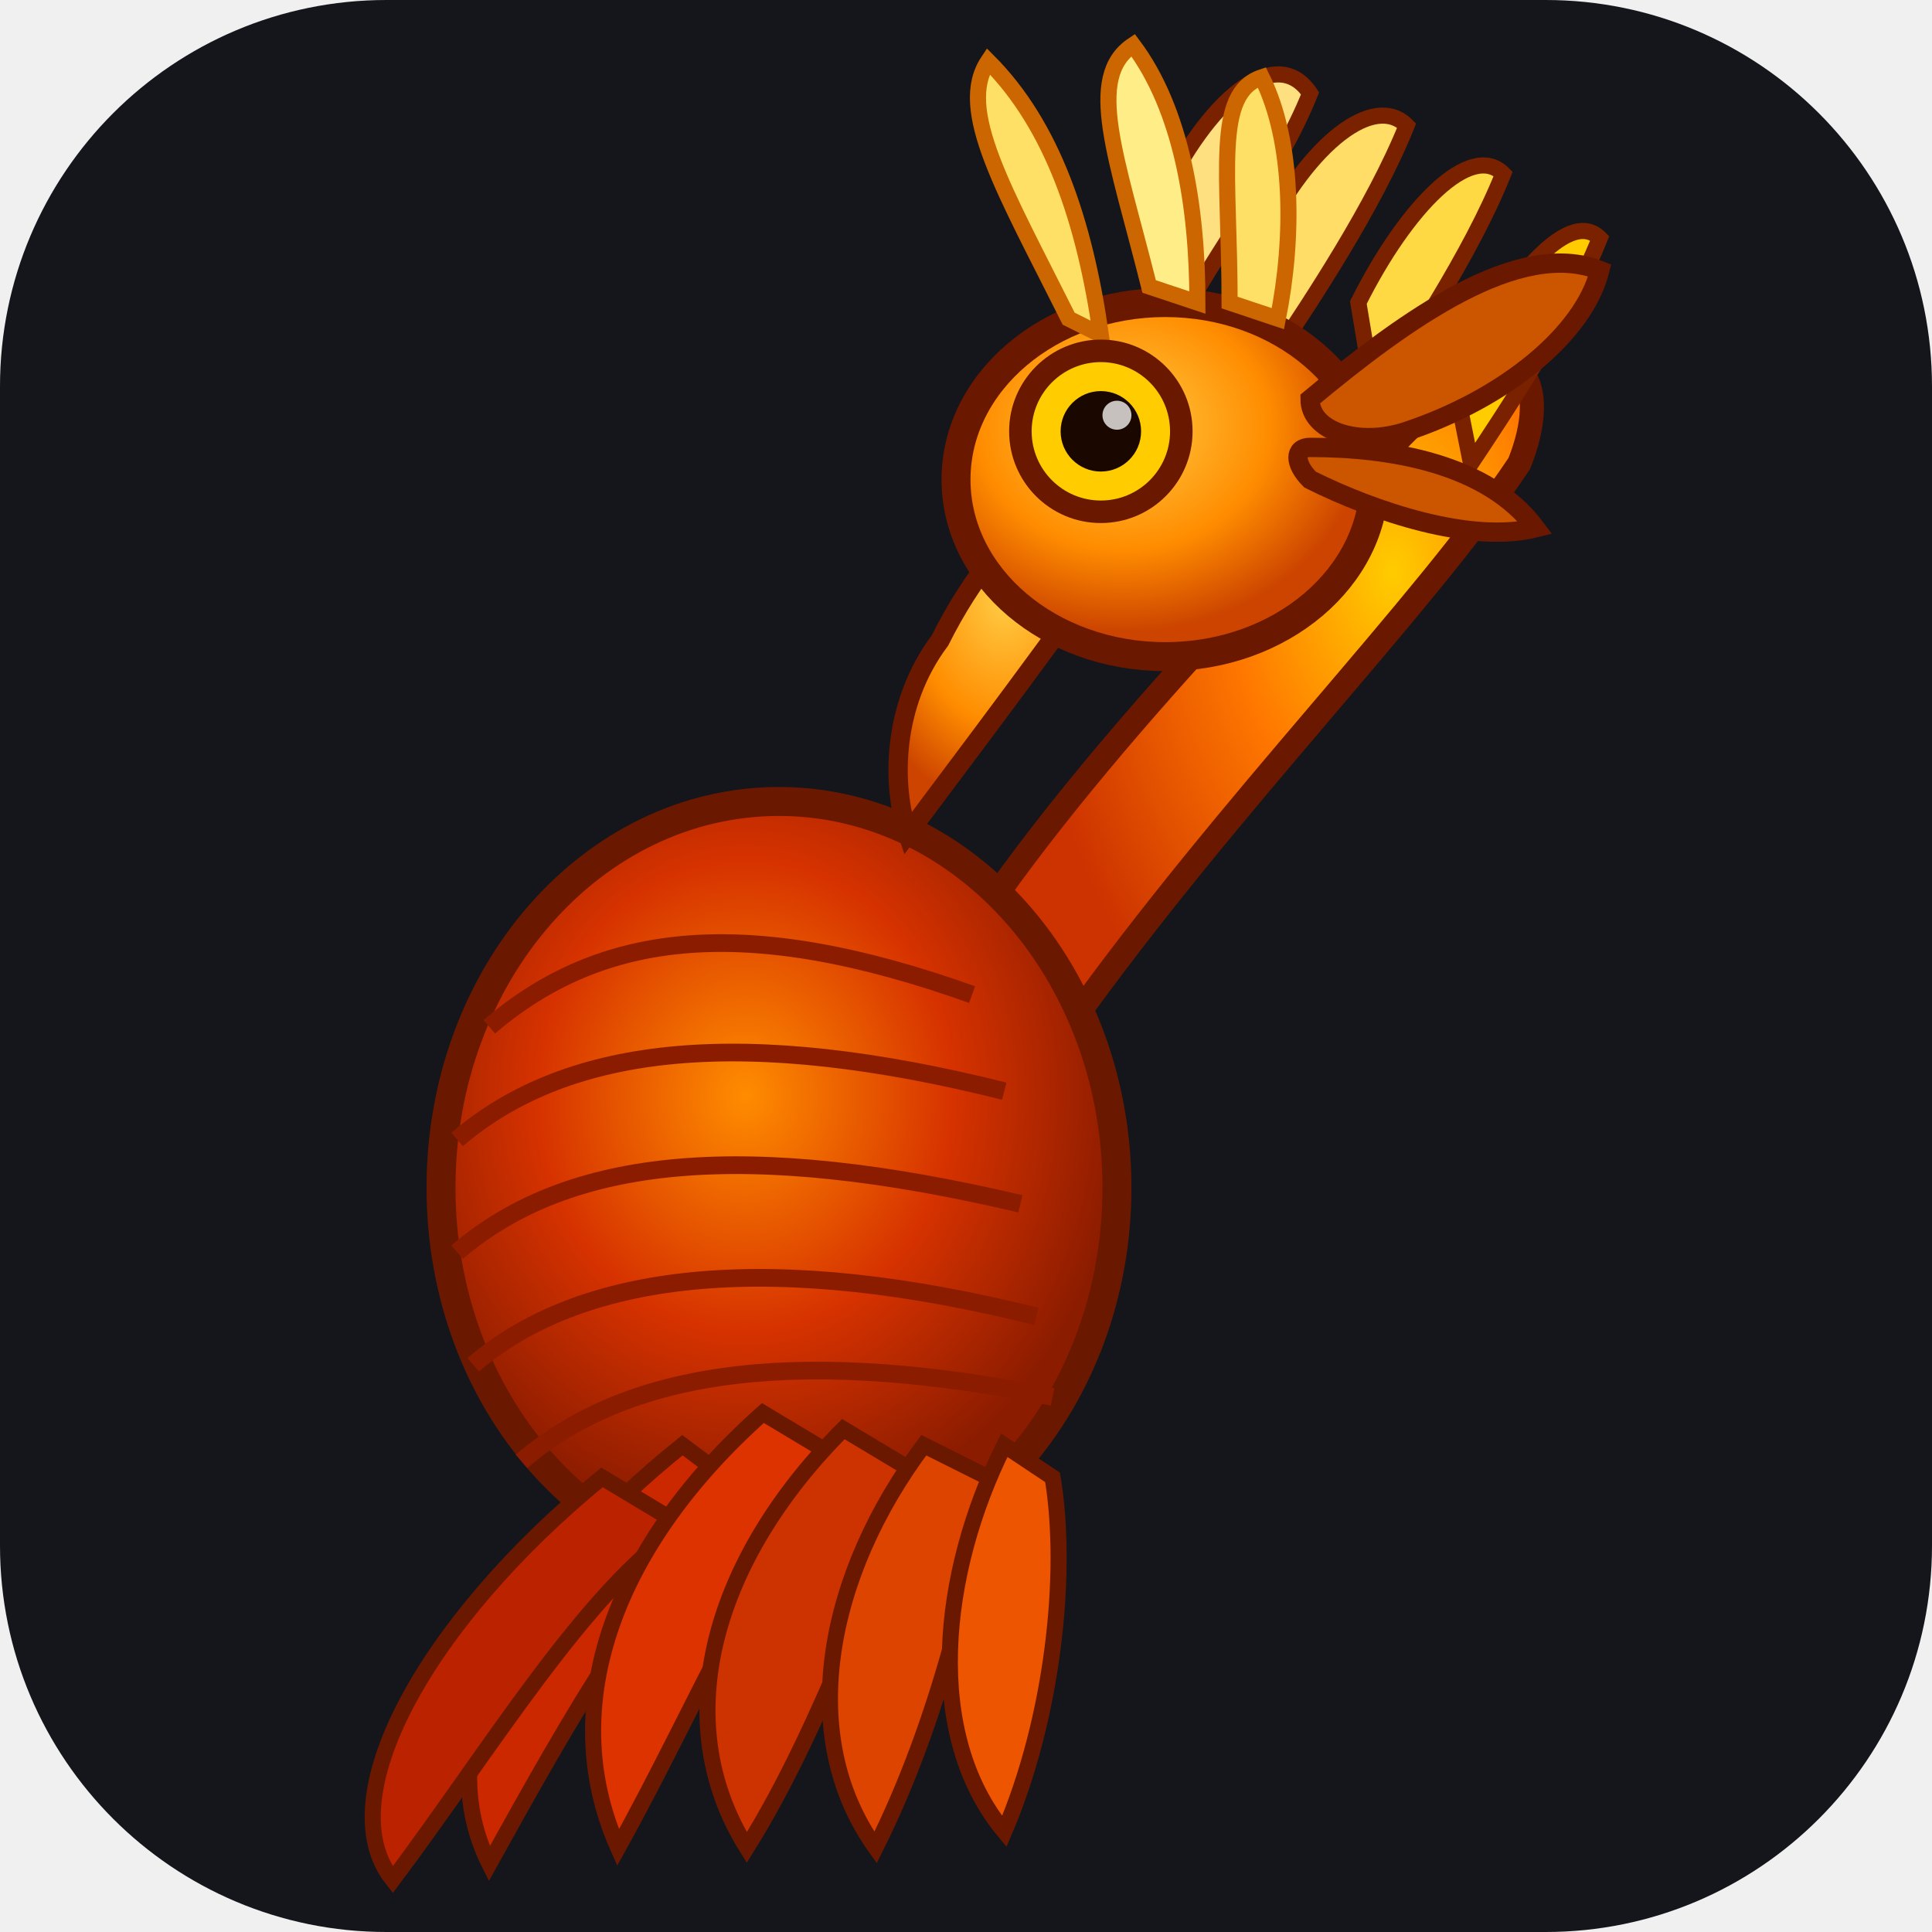
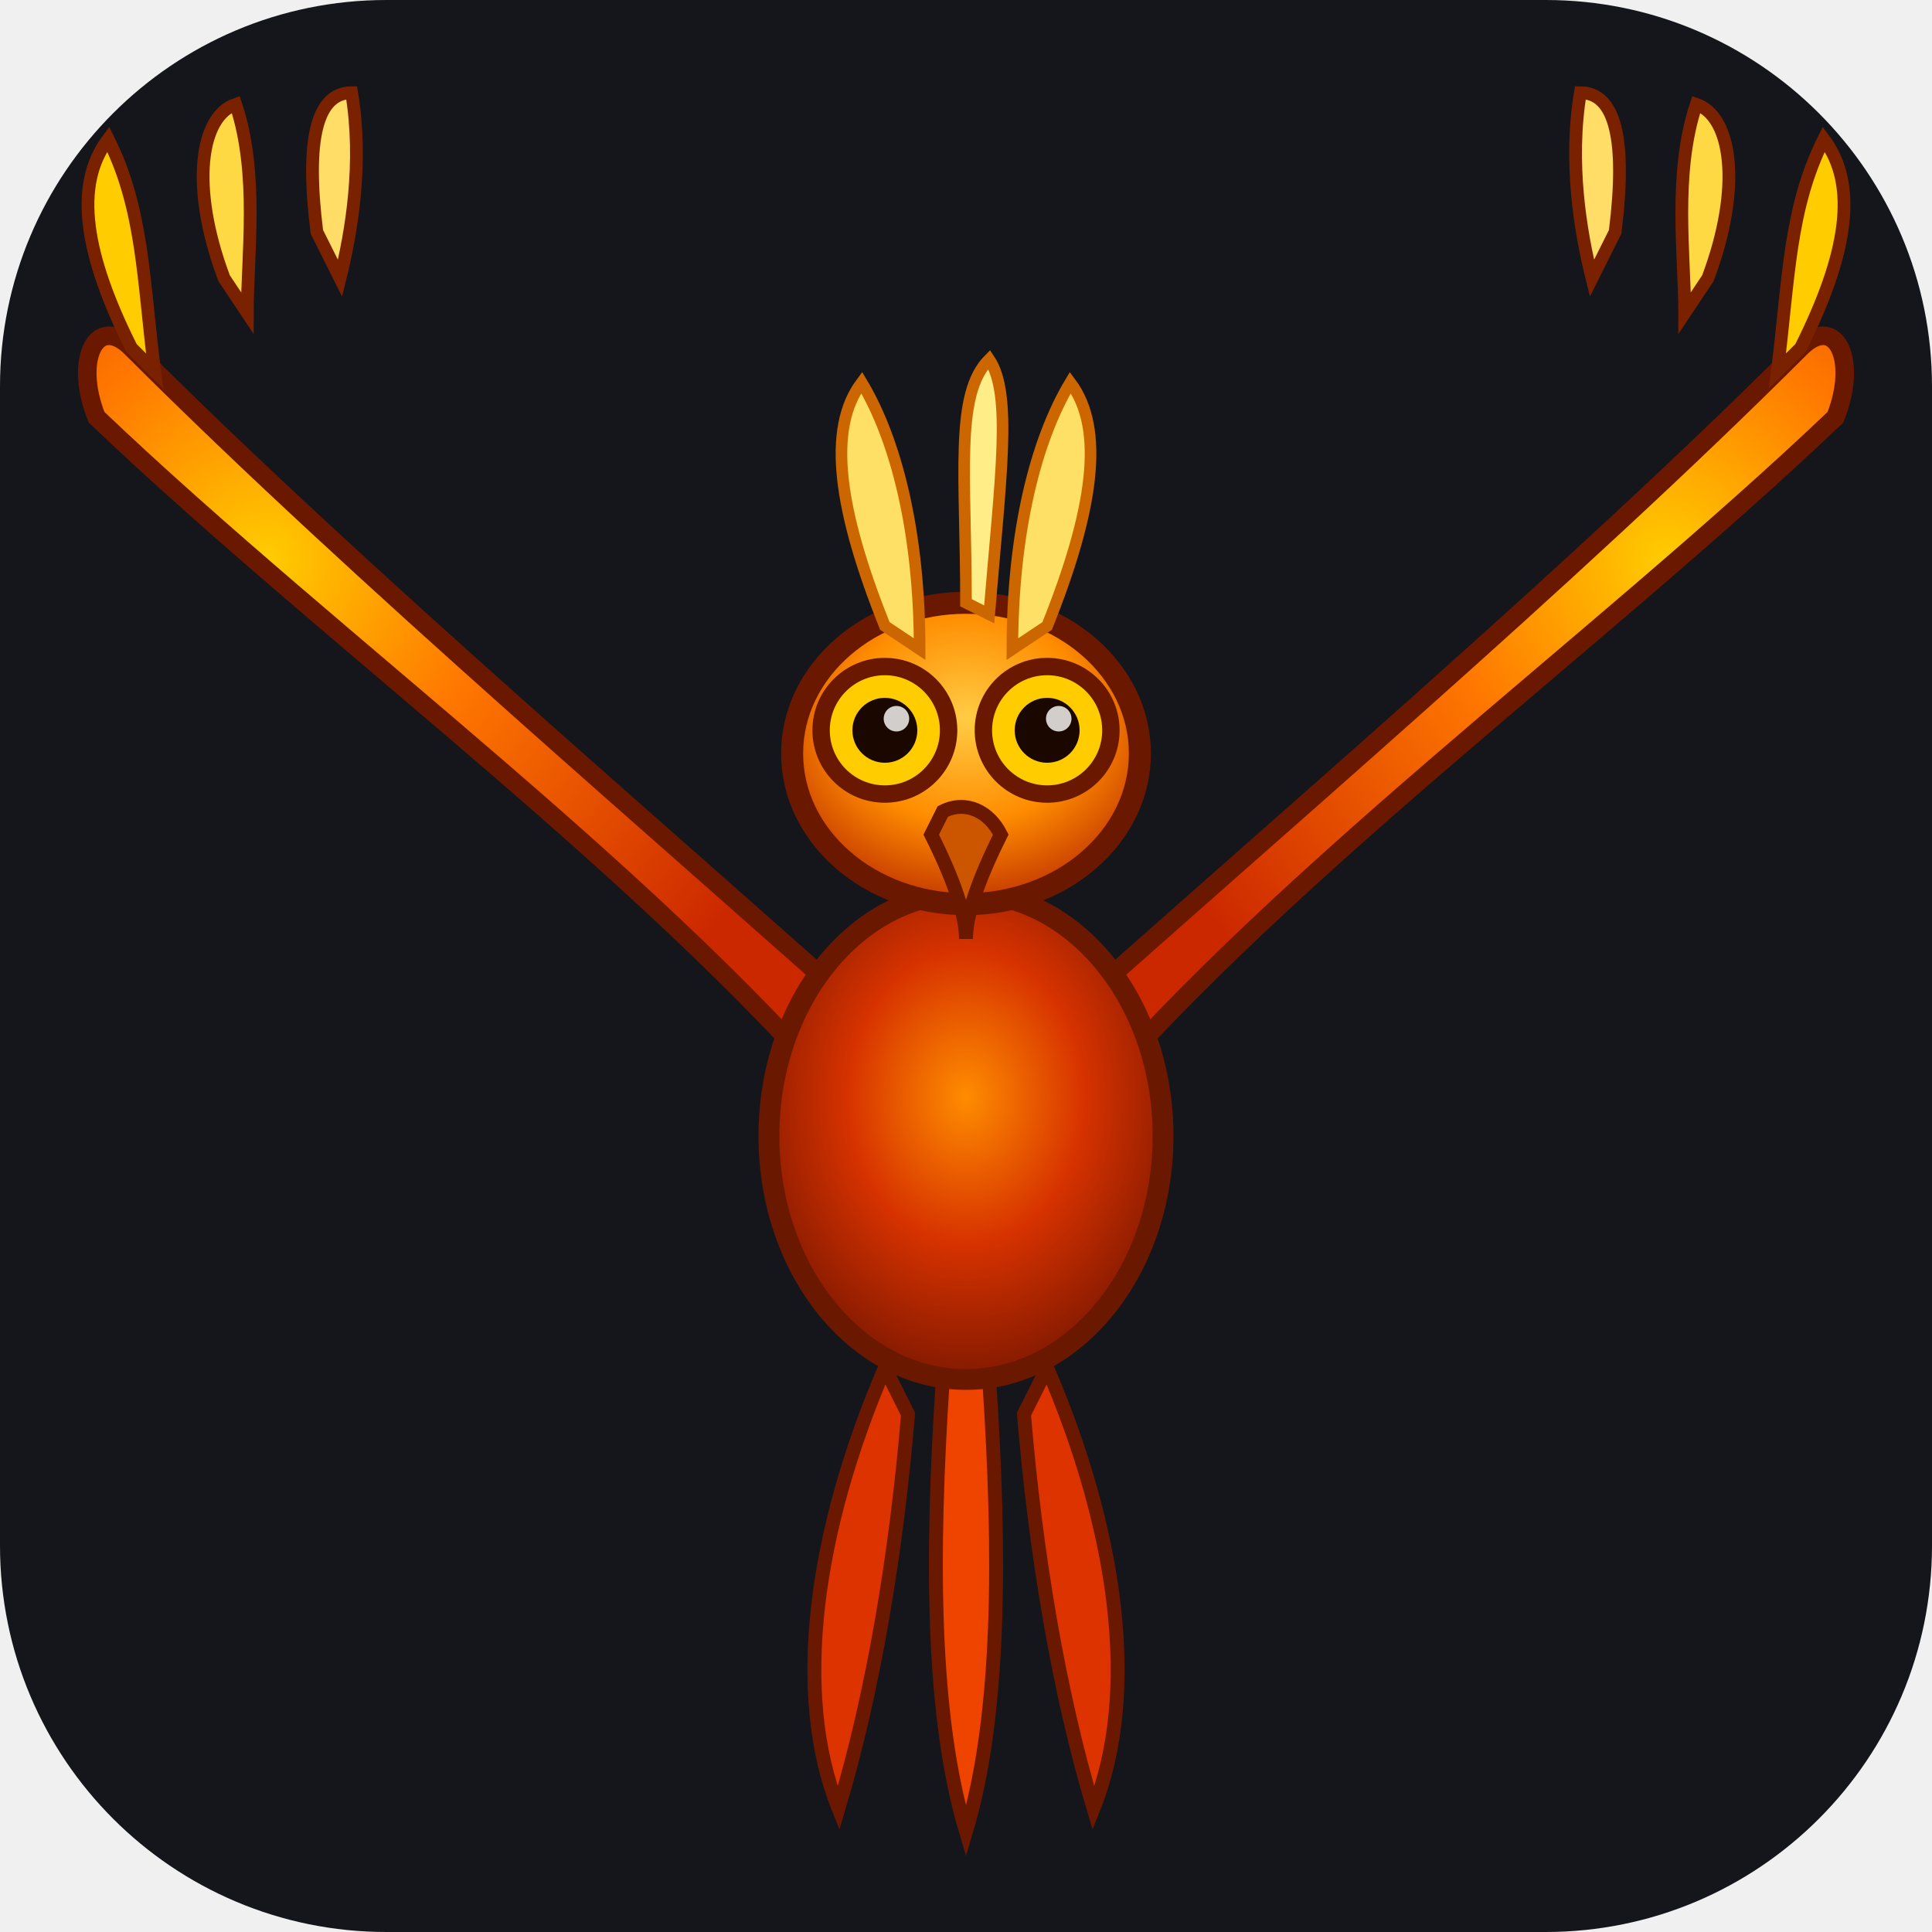
<svg xmlns="http://www.w3.org/2000/svg" viewBox="0 0 100 100">
  <defs>
-     <radialGradient id="bg" cx="45%" cy="38%" r="56%">
+     <radialGradient id="bg" cx="50%" cy="42%" r="55%">
      <stop offset="0%" stop-color="#ff8c00" />
      <stop offset="55%" stop-color="#d63200" />
      <stop offset="100%" stop-color="#8c1c00" />
    </radialGradient>
-     <radialGradient id="wg" cx="75%" cy="25%" r="65%">
+     <radialGradient id="wgL" cx="22%" cy="28%" r="72%">
      <stop offset="0%" stop-color="#ffcc00" />
-       <stop offset="45%" stop-color="#ff7700" />
-       <stop offset="100%" stop-color="#cc3300" />
+       <stop offset="40%" stop-color="#ff7700" />
+       <stop offset="100%" stop-color="#cc2800" />
    </radialGradient>
-     <radialGradient id="hg" cx="40%" cy="35%" r="58%">
+     <radialGradient id="wgR" cx="78%" cy="28%" r="72%">
+       <stop offset="0%" stop-color="#ffcc00" />
+       <stop offset="40%" stop-color="#ff7700" />
+       <stop offset="100%" stop-color="#cc2800" />
+     </radialGradient>
+     <radialGradient id="hg" cx="50%" cy="38%" r="58%">
      <stop offset="0%" stop-color="#ffcc44" />
      <stop offset="60%" stop-color="#ff8c00" />
      <stop offset="100%" stop-color="#cc4400" />
    </radialGradient>
  </defs>
  <rect width="100" height="100" rx="20" fill="#14161b" />
-   <g transform="translate(7, 1.5) scale(0.833)">
-     <path d="M52 56 C60 44 74 30 82 22 C86 19 88 22 86 27 C80 36 68 48 58 62 C56 66 53 70 52 73Z" fill="url(#wg)" stroke="#6b1800" stroke-width="1.5" />
-     <path d="M82 22 C85 16 89 11 91 13 C89 18 85 24 83 27Z" fill="#ffcc00" stroke="#7a2200" stroke-width="1" />
-     <path d="M76 17 C79 11 83  7 85  9 C83 14 79 20 77 23Z" fill="#ffd944" stroke="#7a2200" stroke-width="1" />
-     <path d="M70 13 C73  7 77  4 79  6 C77 11 73 17 71 20Z" fill="#ffdd66" stroke="#7a2200" stroke-width="1" />
-     <path d="M64 10 C67  4 71  1 73  4 C71  9 67 14 65 18Z" fill="#ffe080" stroke="#7a2200" stroke-width="1" />
-     <ellipse cx="40" cy="72" rx="21" ry="24" fill="url(#bg)" stroke="#6b1800" stroke-width="1.8" />
-     <path d="M22 62 C29 56 38 55 52 60" stroke="#8c1c00" stroke-width="1.1" fill="none" />
-     <path d="M20 69 C27 63 38 62 54 66" stroke="#8c1c00" stroke-width="1.1" fill="none" />
-     <path d="M20 76 C27 70 38 69 55 73" stroke="#8c1c00" stroke-width="1.1" fill="none" />
-     <path d="M21 83 C28 77 40 76 56 80" stroke="#8c1c00" stroke-width="1.1" fill="none" />
-     <path d="M24 89 C31 83 42 82 57 85" stroke="#8c1c00" stroke-width="1.1" fill="none" />
-     <path d="M48 50 C54 42 60 34 64 28 C60 26 54 30 50 38 C47 42 47 47 48 50Z" fill="url(#hg)" stroke="#6b1800" stroke-width="1.2" />
-     <ellipse cx="64" cy="28" rx="13" ry="11" fill="url(#hg)" stroke="#6b1800" stroke-width="1.8" />
-     <path d="M58 18 C54 10 51  5 53  2 C57  6 59 12 60 19Z" fill="#ffe066" stroke="#cc6600" stroke-width="1" />
-     <path d="M63 16 C61  8 59  3 62  1 C65  5 66 11 66 17Z" fill="#ffee88" stroke="#cc6600" stroke-width="1" />
-     <path d="M68 17 C68  9 67  4 70  3 C72  7 72 13 71 18Z" fill="#ffe066" stroke="#cc6600" stroke-width="1" />
-     <circle cx="60" cy="25" r="5" fill="#ffcc00" stroke="#6b1800" stroke-width="1.4" />
-     <circle cx="60" cy="25" r="2.5" fill="#1a0800" />
-     <circle cx="61" cy="24" r=".9" fill="white" opacity="0.75" />
-     <path d="M73 23 C79 18 86 13 91 15 C90 19 85 23 79 25 C76 26 73 25 73 23Z" fill="#cc5500" stroke="#6b1800" stroke-width="1.2" />
-     <path d="M73 26 C78 26 84 27 87 31 C83 32 77 30 73 28 C72 27 72 26 73 26Z" fill="#cc5500" stroke="#6b1800" stroke-width="1.2" />
-     <path d="M34 88 C24 96 18 106 22 114 C27 105 32 96 38 91Z" fill="#cc2800" stroke="#6b1800" stroke-width="1" />
-     <path d="M29 90 C18 99 12 110 16 115 C22 107 28 97 34 93Z" fill="#bb2200" stroke="#6b1800" stroke-width="1" />
-     <path d="M39 86 C30 94 26 104 30 113 C35 104 39 94 44 89Z" fill="#dd3300" stroke="#6b1800" stroke-width="1" />
-     <path d="M44 87 C36 95 33 105 38 113 C43 105 46 95 49 90Z" fill="#cc3300" stroke="#6b1800" stroke-width="1" />
-     <path d="M49 88 C43 96 41 106 46 113 C50 105 52 96 53 90Z" fill="#dd4400" stroke="#6b1800" stroke-width="1" />
-     <path d="M54 88 C50 96 49 106 54 112 C57 105 58 96 57 90Z" fill="#ee5500" stroke="#6b1800" stroke-width="1" />
+   <g transform="translate(2, 6) scale(0.6)">
+     <path d="M 73 108 C 67 122 65 136 69 146 C 72 136 74 124 75 112 Z" fill="#dd3300" stroke="#6b1800" stroke-width="1.2" />
+     <path d="M 78 109 C 77 124 77 138 80 148 C 83 138 83 124 82 109 Z" fill="#ee4400" stroke="#6b1800" stroke-width="1.2" />
+     <path d="M 87 108 C 93 122 95 136 91 146 C 88 136 86 124 85 112 Z" fill="#dd3300" stroke="#6b1800" stroke-width="1.2" />
+     <path d="M 74 80 C 54 62 28 40 8 20 C 5 17 3 21 5 26 C 26 46 54 66 72 88 Z" fill="url(#wgL)" stroke="#6b1800" stroke-width="1.6" />
+     <path d="M 8 20 C 4 12 3 6 6 2 C 9 8 9 14 10 22 Z" fill="#ffcc00" stroke="#7a2200" stroke-width="1.1" />
+     <path d="M 16 14 C 13 6 14 0 17 -1 C 19 5 18 12 18 17 Z" fill="#ffd944" stroke="#7a2200" stroke-width="1.1" />
+     <path d="M 24 10 C 23 2 24 -2 27 -2 C 28 4 27 10 26 14 Z" fill="#ffdd66" stroke="#7a2200" stroke-width="1.1" />
+     <path d="M 86 80 C 106 62 132 40 152 20 C 155 17 157 21 155 26 C 134 46 106 66 88 88 Z" fill="url(#wgR)" stroke="#6b1800" stroke-width="1.6" />
+     <path d="M 152 20 C 156 12 157 6 154 2 C 151 8 151 14 150 22 Z" fill="#ffcc00" stroke="#7a2200" stroke-width="1.1" />
+     <path d="M 144 14 C 147 6 146 0 143 -1 C 141 5 142 12 142 17 Z" fill="#ffd944" stroke="#7a2200" stroke-width="1.1" />
+     <path d="M 136 10 C 137 2 136 -2 133 -2 C 132 4 133 10 134 14 Z" fill="#ffdd66" stroke="#7a2200" stroke-width="1.1" />
+     <ellipse cx="80" cy="88" rx="17" ry="21" fill="url(#bg)" stroke="#6b1800" stroke-width="1.8" />
+     <ellipse cx="80" cy="55" rx="15" ry="13" fill="url(#hg)" stroke="#6b1800" stroke-width="1.9" />
+     <path d="M 73 44 C 69 34 68 27 71 23 C 74 28 76 36 76 46 Z" fill="#ffe066" stroke="#cc6600" stroke-width="1" />
+     <path d="M 80 42 C 80 31 79 24 82 21 C 84 24 83 31 82 43 Z" fill="#ffee88" stroke="#cc6600" stroke-width="1" />
+     <path d="M 87 44 C 91 34 92 27 89 23 C 86 28 84 36 84 46 Z" fill="#ffe066" stroke="#cc6600" stroke-width="1" />
+     <circle cx="73" cy="53" r="5.5" fill="#ffcc00" stroke="#6b1800" stroke-width="1.5" />
+     <circle cx="73" cy="53" r="2.8" fill="#1a0800" />
+     <circle cx="74" cy="52" r="1.1" fill="white" opacity="0.8" />
+     <circle cx="87" cy="53" r="5.5" fill="#ffcc00" stroke="#6b1800" stroke-width="1.5" />
+     <circle cx="87" cy="53" r="2.8" fill="#1a0800" />
+     <circle cx="88" cy="52" r="1.1" fill="white" opacity="0.8" />
+     <path d="M 77 62 C 79 66 80 69 80 71 C 80 69 81 66 83 62 C 82 60 80 59 78 60 Z" fill="#cc5500" stroke="#6b1800" stroke-width="1.2" />
  </g>
</svg>
